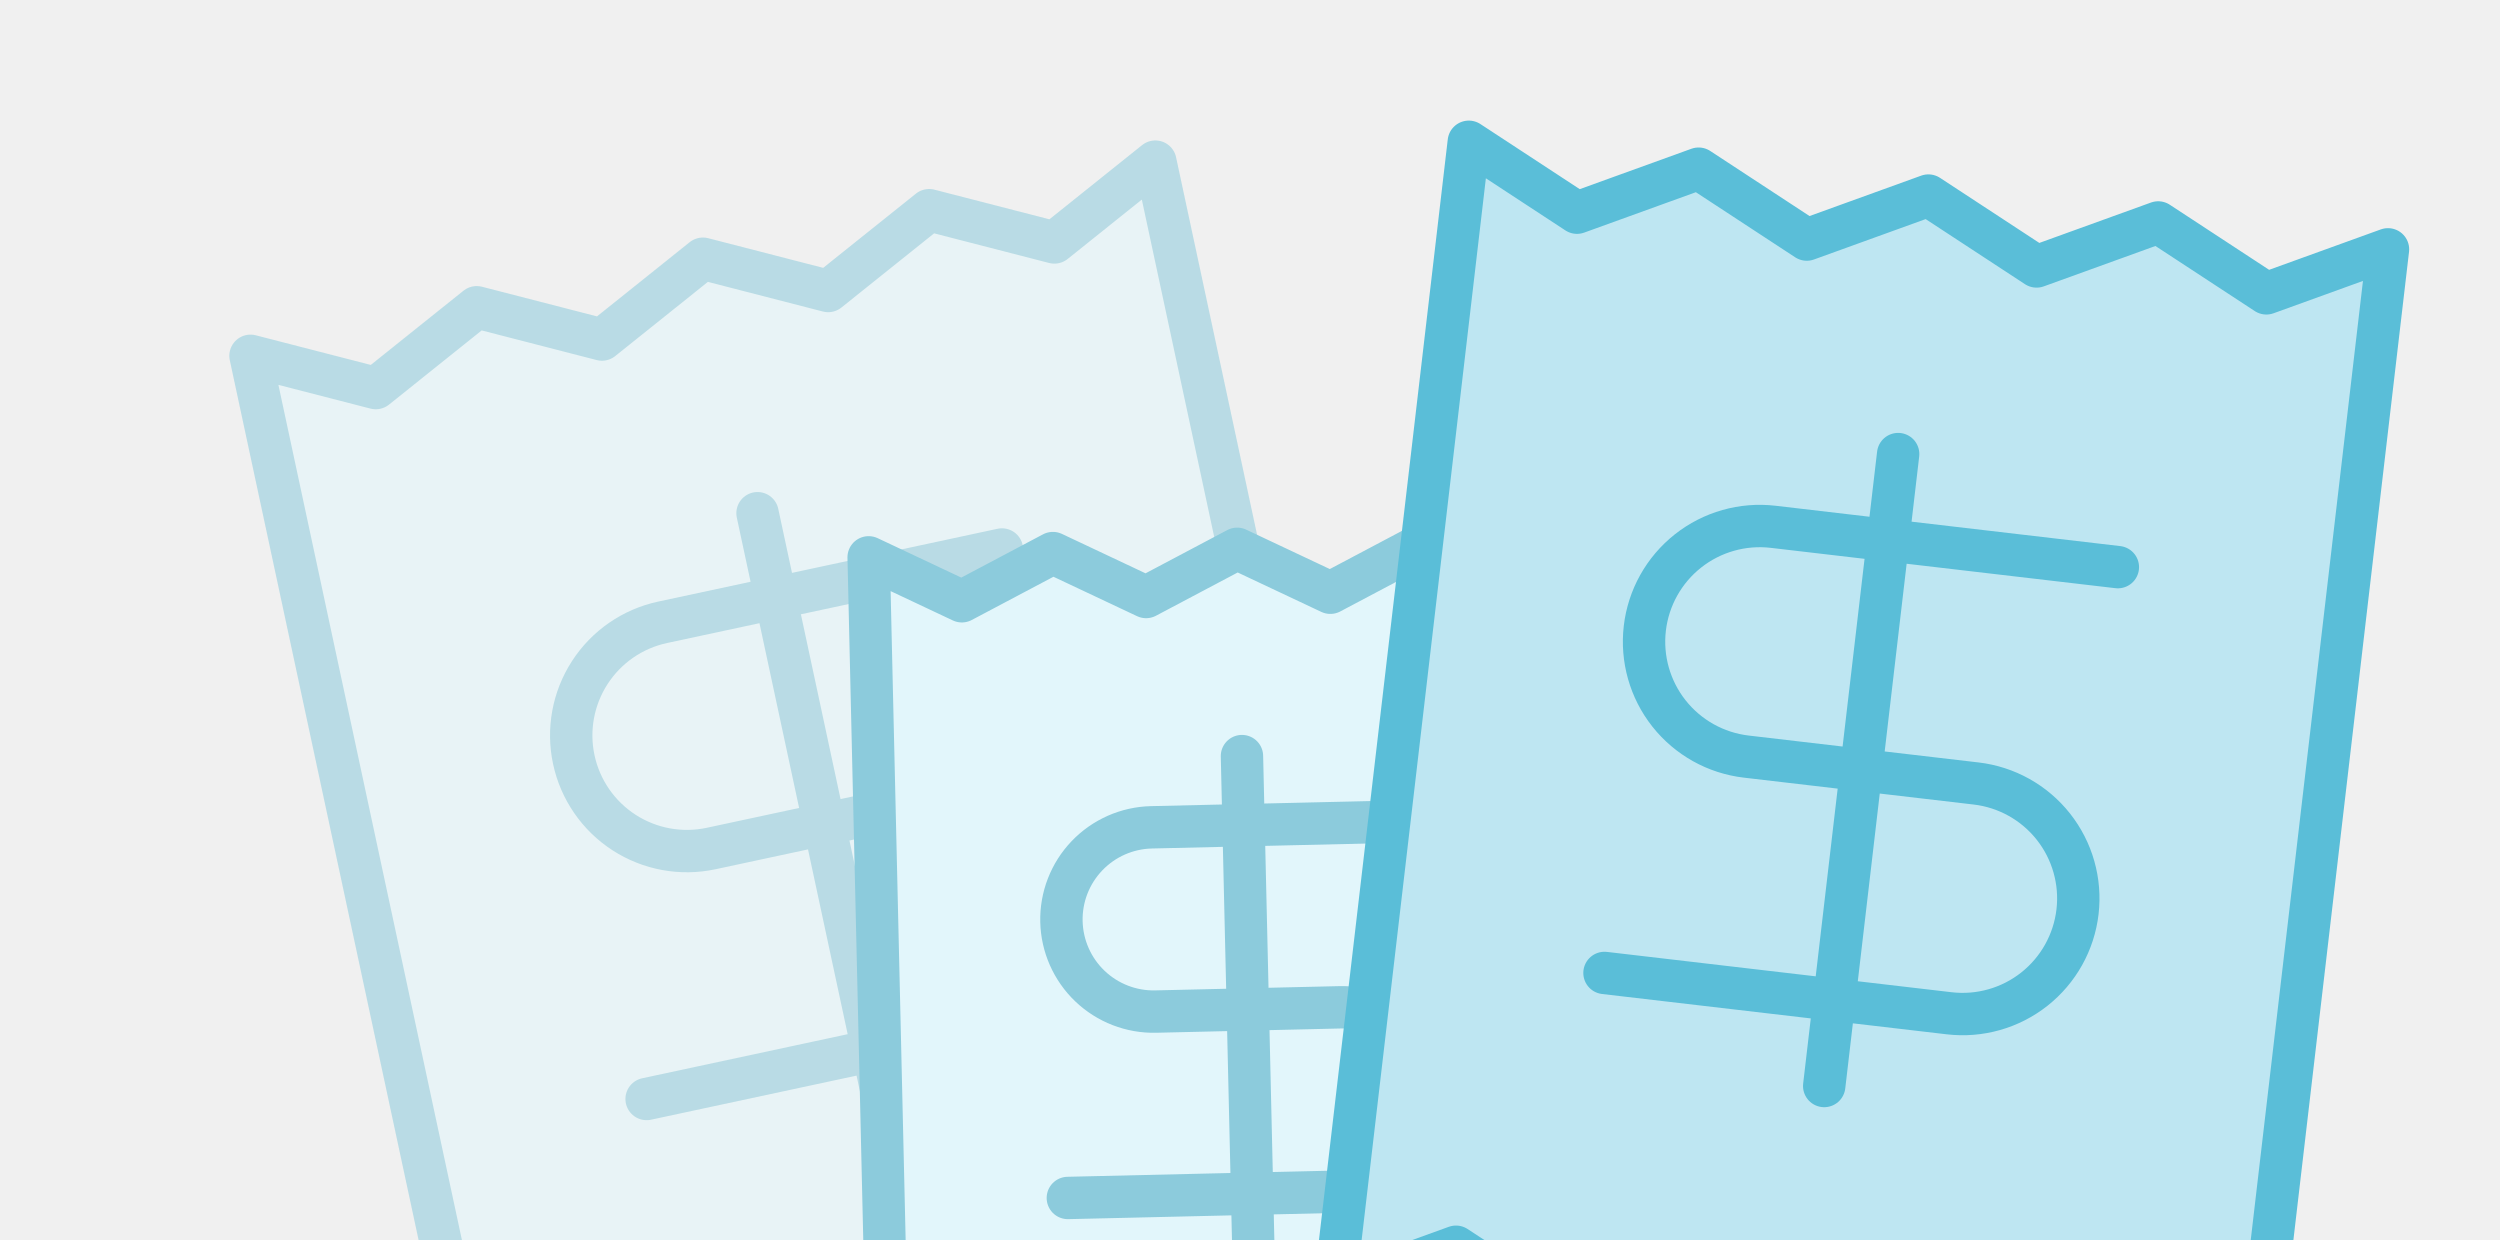
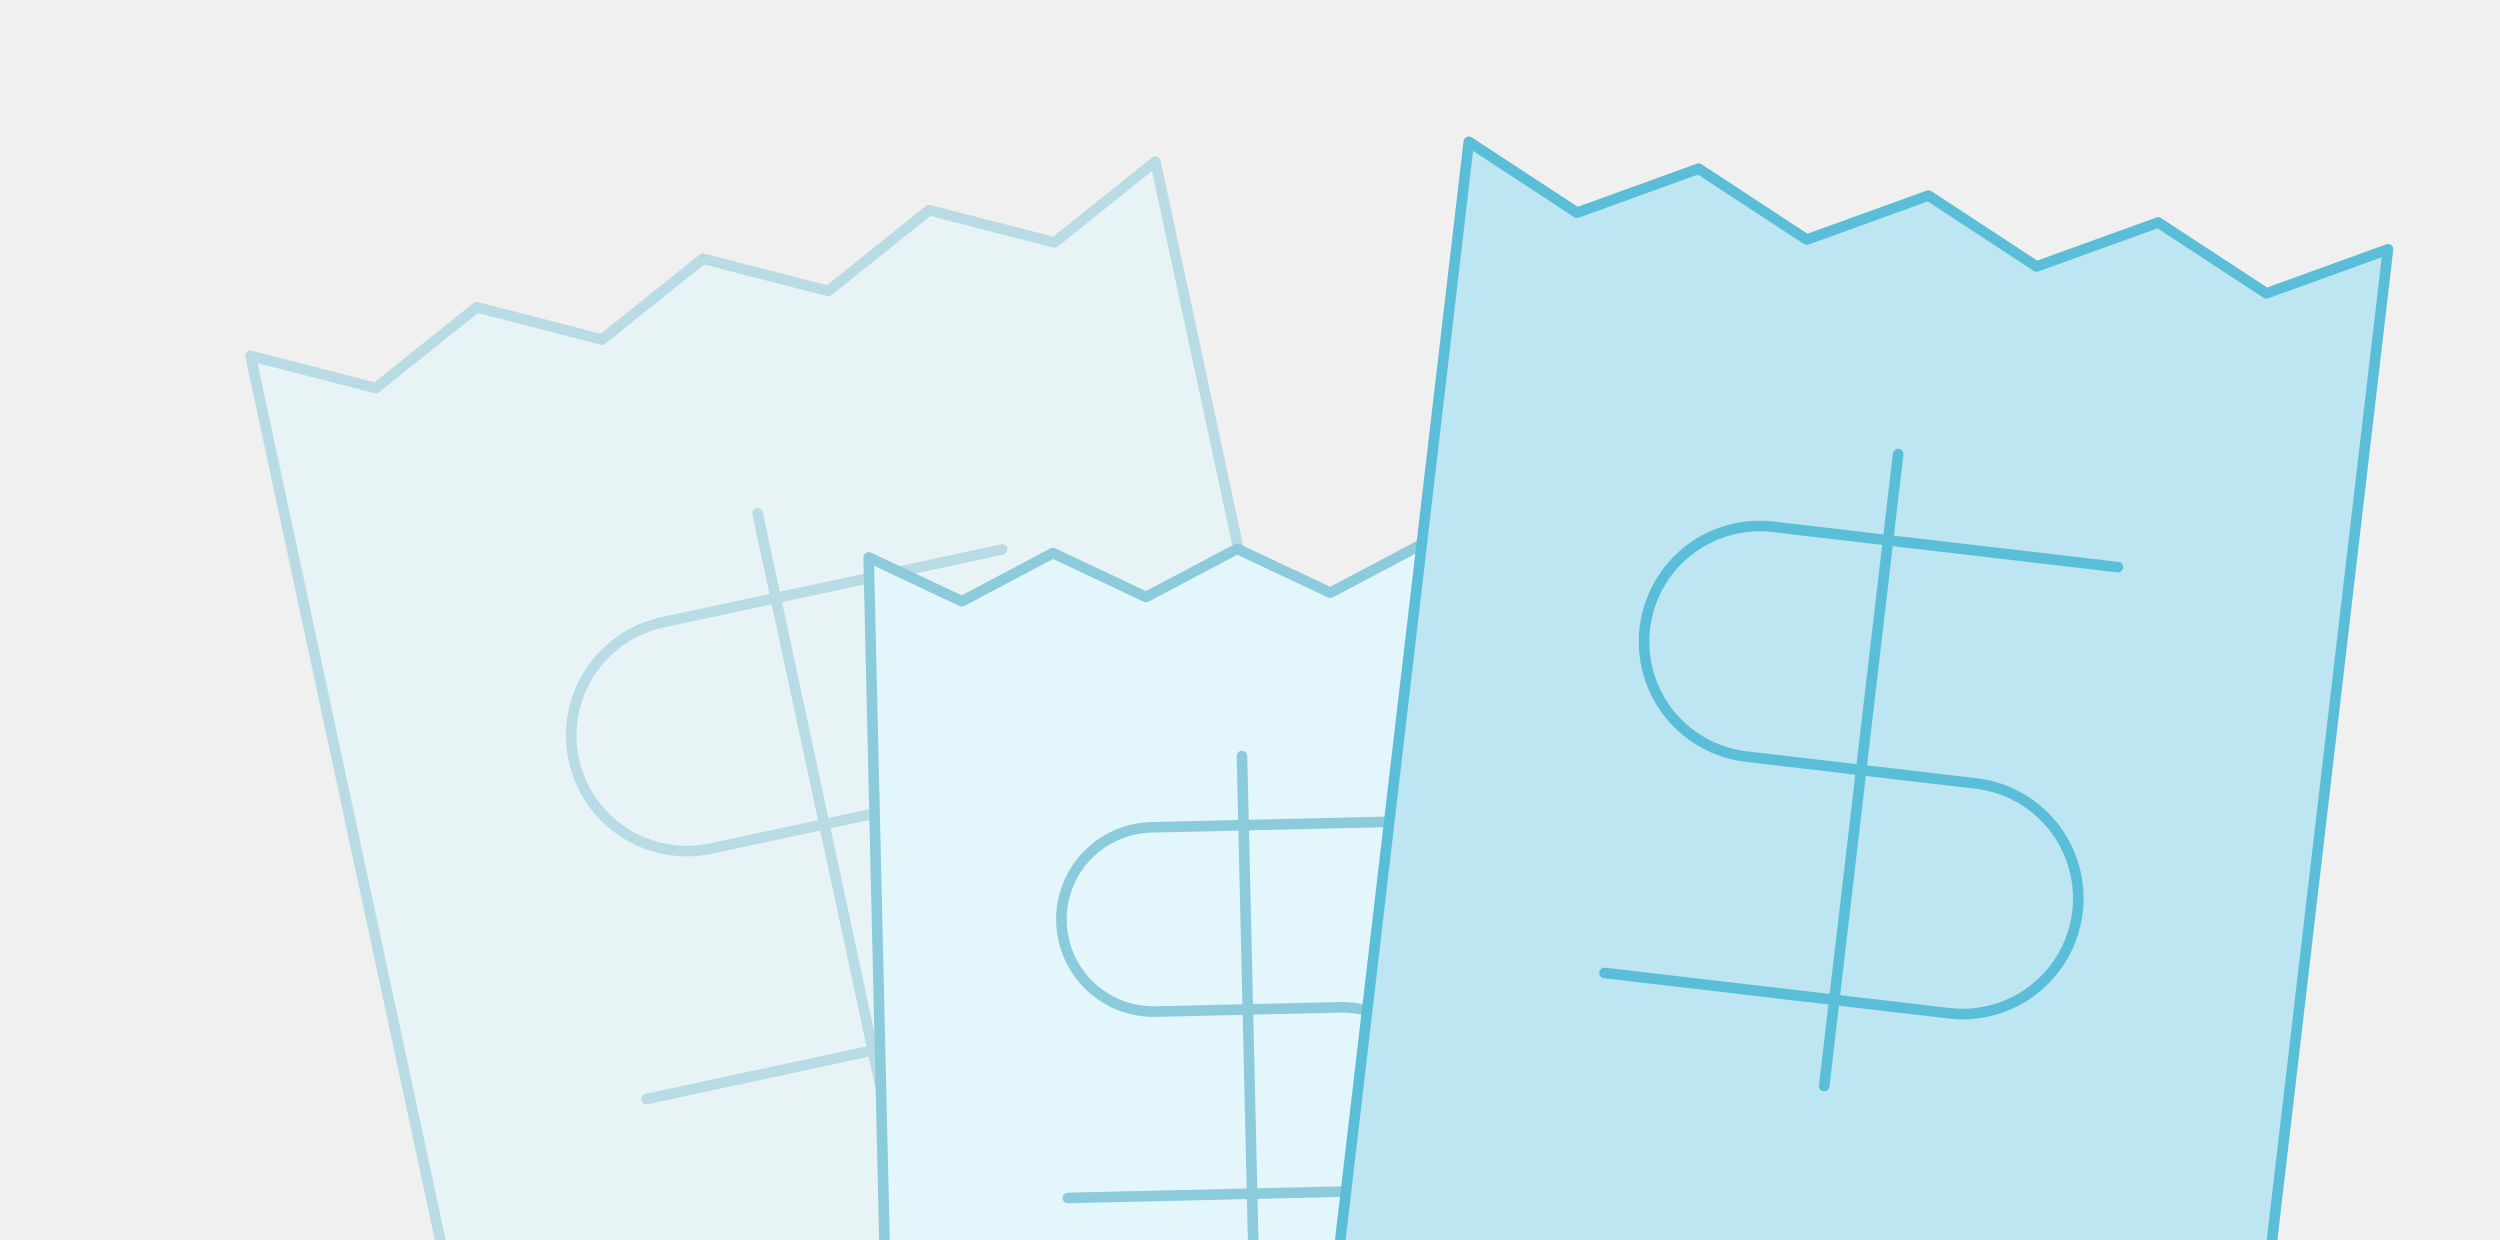
<svg xmlns="http://www.w3.org/2000/svg" width="236" height="117" viewBox="0 0 236 117" fill="none">
  <g opacity="0.55" clip-path="url(#clip0_40000340_11954)">
    <path d="M23.648 33.588L46.559 140.359L56.091 132.729L67.913 135.777L77.445 128.147L89.268 131.194L98.799 123.565L110.622 126.612L120.154 118.982L131.976 122.03L109.065 15.258L99.533 22.888L87.71 19.841L78.179 27.471L66.356 24.423L56.825 32.053L45.002 29.005L35.471 36.635L23.648 33.588Z" fill="#E2F6FB" />
    <path d="M94.584 51.872L62.553 58.745C59.721 59.353 57.246 61.061 55.674 63.493C54.101 65.925 53.559 68.882 54.167 71.714C54.774 74.546 56.482 77.02 58.914 78.593C61.346 80.165 64.303 80.707 67.135 80.1L88.489 75.517C91.321 74.91 94.278 75.452 96.71 77.025C99.142 78.597 100.85 81.072 101.457 83.903C102.065 86.735 101.523 89.692 99.95 92.124C98.378 94.556 95.903 96.264 93.071 96.872L61.04 103.745" fill="#E2F6FB" />
    <path d="M84.113 107.171L71.511 48.447L84.113 107.171Z" fill="#E2F6FB" />
-     <path d="M94.584 51.872L62.553 58.745C59.721 59.353 57.246 61.061 55.674 63.493C54.101 65.925 53.559 68.882 54.167 71.714C54.774 74.546 56.482 77.02 58.914 78.593C61.346 80.165 64.303 80.707 67.135 80.1L88.489 75.517C91.321 74.91 94.278 75.452 96.71 77.025C99.142 78.597 100.85 81.072 101.457 83.903C102.065 86.735 101.523 89.692 99.95 92.124C98.378 94.556 95.903 96.264 93.071 96.872L61.04 103.745M84.113 107.171L71.511 48.447M23.648 33.588L46.559 140.359L56.091 132.729L67.913 135.776L77.445 128.147L89.268 131.194L98.799 123.565L110.622 126.612L120.154 118.982L131.976 122.03L109.065 15.258L99.533 22.888L87.71 19.841L78.179 27.471L66.356 24.423L56.825 32.053L45.002 29.005L35.471 36.635L23.648 33.588Z" stroke="#8CCBDC" stroke-width="4" stroke-linecap="round" stroke-linejoin="round" />
+     <path d="M94.584 51.872L62.553 58.745C59.721 59.353 57.246 61.061 55.674 63.493C54.101 65.925 53.559 68.882 54.167 71.714C54.774 74.546 56.482 77.02 58.914 78.593C61.346 80.165 64.303 80.707 67.135 80.1L88.489 75.517C91.321 74.91 94.278 75.452 96.71 77.025C99.142 78.597 100.85 81.072 101.457 83.903C102.065 86.735 101.523 89.692 99.95 92.124C98.378 94.556 95.903 96.264 93.071 96.872L61.04 103.745M84.113 107.171L71.511 48.447M23.648 33.588L46.559 140.359L56.091 132.729L67.913 135.776L77.445 128.147L89.268 131.194L98.799 123.565L110.622 126.612L120.154 118.982L131.976 122.03L109.065 15.258L99.533 22.888L87.71 19.841L78.179 27.471L66.356 24.423L56.825 32.053L45.002 29.005L35.471 36.635L23.648 33.588Z" stroke="#8CCBDC" strokeWidth="4" stroke-linecap="round" stroke-linejoin="round" />
  </g>
  <path d="M82 52.613L84.015 139.582L92.612 135.032L101.409 139.179L110.005 134.629L118.803 138.775L127.399 134.226L136.196 138.372L144.792 133.822L153.59 137.969L151.575 51.001L142.979 55.551L134.181 51.404L125.585 55.954L116.787 51.807L108.191 56.357L99.394 52.21L90.798 56.76L82 52.613Z" fill="#E2F6FB" />
  <path d="M134.786 77.495L108.695 78.099C106.389 78.153 104.198 79.12 102.605 80.789C101.011 82.458 100.146 84.691 100.2 86.998C100.253 89.304 101.221 91.495 102.89 93.088C104.558 94.681 106.792 95.546 109.098 95.493L126.492 95.09C128.798 95.036 131.032 95.901 132.701 97.495C134.369 99.088 135.337 101.278 135.39 103.585C135.444 105.892 134.579 108.125 132.986 109.794C131.392 111.462 129.202 112.43 126.895 112.483L100.804 113.088" fill="#E2F6FB" />
  <path d="M118.349 119.208L117.241 71.375L118.349 119.208Z" fill="#E2F6FB" />
-   <path d="M134.786 77.495L108.695 78.099C106.389 78.153 104.198 79.12 102.605 80.789C101.011 82.458 100.146 84.691 100.2 86.998C100.253 89.304 101.221 91.495 102.89 93.088C104.558 94.681 106.792 95.546 109.098 95.493L126.492 95.09C128.798 95.036 131.032 95.901 132.701 97.495C134.369 99.088 135.337 101.278 135.39 103.585C135.444 105.892 134.579 108.125 132.986 109.794C131.392 111.462 129.202 112.43 126.895 112.483L100.804 113.088M118.349 119.208L117.241 71.375M82 52.613L84.015 139.582L92.612 135.032L101.409 139.179L110.005 134.629L118.803 138.775L127.399 134.226L136.196 138.372L144.792 133.822L153.59 137.969L151.575 51.001L142.979 55.551L134.181 51.404L125.585 55.954L116.787 51.807L108.191 56.357L99.394 52.21L90.798 56.76L82 52.613Z" stroke="#8CCBDC" stroke-width="4" stroke-linecap="round" stroke-linejoin="round" />
+   <path d="M134.786 77.495L108.695 78.099C106.389 78.153 104.198 79.12 102.605 80.789C101.011 82.458 100.146 84.691 100.2 86.998C100.253 89.304 101.221 91.495 102.89 93.088C104.558 94.681 106.792 95.546 109.098 95.493L126.492 95.09C128.798 95.036 131.032 95.901 132.701 97.495C134.369 99.088 135.337 101.278 135.39 103.585C135.444 105.892 134.579 108.125 132.986 109.794C131.392 111.462 129.202 112.43 126.895 112.483L100.804 113.088M118.349 119.208L117.241 71.375M82 52.613L84.015 139.582L92.612 135.032L101.409 139.179L110.005 134.629L118.803 138.775L127.399 134.226L136.196 138.372L144.792 133.822L153.59 137.969L151.575 51.001L142.979 55.551L134.181 51.404L125.585 55.954L116.787 51.807L108.191 56.357L99.394 52.21L90.798 56.76L82 52.613Z" stroke="#8CCBDC" strokeWidth="4" stroke-linecap="round" stroke-linejoin="round" />
  <g clip-path="url(#clip1_40000340_11954)">
    <path d="M138.656 13.384L125.964 121.846L137.445 117.692L147.657 124.384L159.137 120.23L169.349 126.923L180.83 122.769L191.041 129.461L202.522 125.307L212.734 132L225.426 23.538L213.945 27.692L203.733 21L192.253 25.153L182.041 18.461L170.56 22.615L160.349 15.923L148.868 20.077L138.656 13.384Z" fill="#BEE6F2" />
    <path d="M199.926 53.538L167.387 49.73C164.511 49.394 161.618 50.214 159.346 52.01C157.074 53.806 155.608 56.431 155.272 59.307C154.935 62.184 155.755 65.076 157.551 67.349C159.347 69.621 161.972 71.086 164.849 71.423L186.541 73.961C189.418 74.298 192.043 75.763 193.839 78.035C195.635 80.308 196.455 83.2 196.118 86.076C195.781 88.953 194.316 91.578 192.044 93.374C189.772 95.17 186.879 95.99 184.003 95.653L151.464 91.846" fill="#BEE6F2" />
    <path d="M172.205 102.519L179.185 42.865L172.205 102.519Z" fill="#BEE6F2" />
-     <path d="M199.926 53.538L167.387 49.73C164.511 49.394 161.618 50.214 159.346 52.01C157.074 53.806 155.608 56.431 155.272 59.307C154.935 62.184 155.755 65.076 157.551 67.349C159.347 69.621 161.972 71.086 164.849 71.423L186.541 73.961C189.418 74.298 192.043 75.763 193.839 78.035C195.635 80.308 196.455 83.2 196.118 86.076C195.781 88.953 194.316 91.578 192.044 93.374C189.772 95.17 186.879 95.99 184.003 95.653L151.464 91.846M172.205 102.519L179.185 42.865M138.656 13.384L125.964 121.846L137.445 117.692L147.657 124.384L159.137 120.23L169.349 126.923L180.83 122.769L191.041 129.461L202.522 125.307L212.734 132L225.426 23.538L213.945 27.692L203.733 21L192.253 25.153L182.041 18.461L170.56 22.615L160.349 15.923L148.868 20.077L138.656 13.384Z" stroke="#5ABED8" stroke-width="4" stroke-linecap="round" stroke-linejoin="round" />
+     <path d="M199.926 53.538L167.387 49.73C164.511 49.394 161.618 50.214 159.346 52.01C157.074 53.806 155.608 56.431 155.272 59.307C154.935 62.184 155.755 65.076 157.551 67.349C159.347 69.621 161.972 71.086 164.849 71.423L186.541 73.961C189.418 74.298 192.043 75.763 193.839 78.035C195.635 80.308 196.455 83.2 196.118 86.076C195.781 88.953 194.316 91.578 192.044 93.374C189.772 95.17 186.879 95.99 184.003 95.653L151.464 91.846M172.205 102.519L179.185 42.865M138.656 13.384L125.964 121.846L137.445 117.692L147.657 124.384L159.137 120.23L169.349 126.923L180.83 122.769L191.041 129.461L202.522 125.307L212.734 132L225.426 23.538L213.945 27.692L203.733 21L192.253 25.153L182.041 18.461L170.56 22.615L160.349 15.923L148.868 20.077L138.656 13.384Z" stroke="#5ABED8" strokeWidth="4" stroke-linecap="round" stroke-linejoin="round" />
  </g>
  <defs>
    <clipPath id="clip0_40000340_11954">
      <rect width="131.042" height="131.042" fill="white" transform="translate(0 27.4941) rotate(-12.1111)" />
    </clipPath>
    <clipPath id="clip1_40000340_11954">
      <rect width="131.042" height="131.042" fill="white" transform="translate(118.231) rotate(6.67438)" />
    </clipPath>
  </defs>
</svg>
